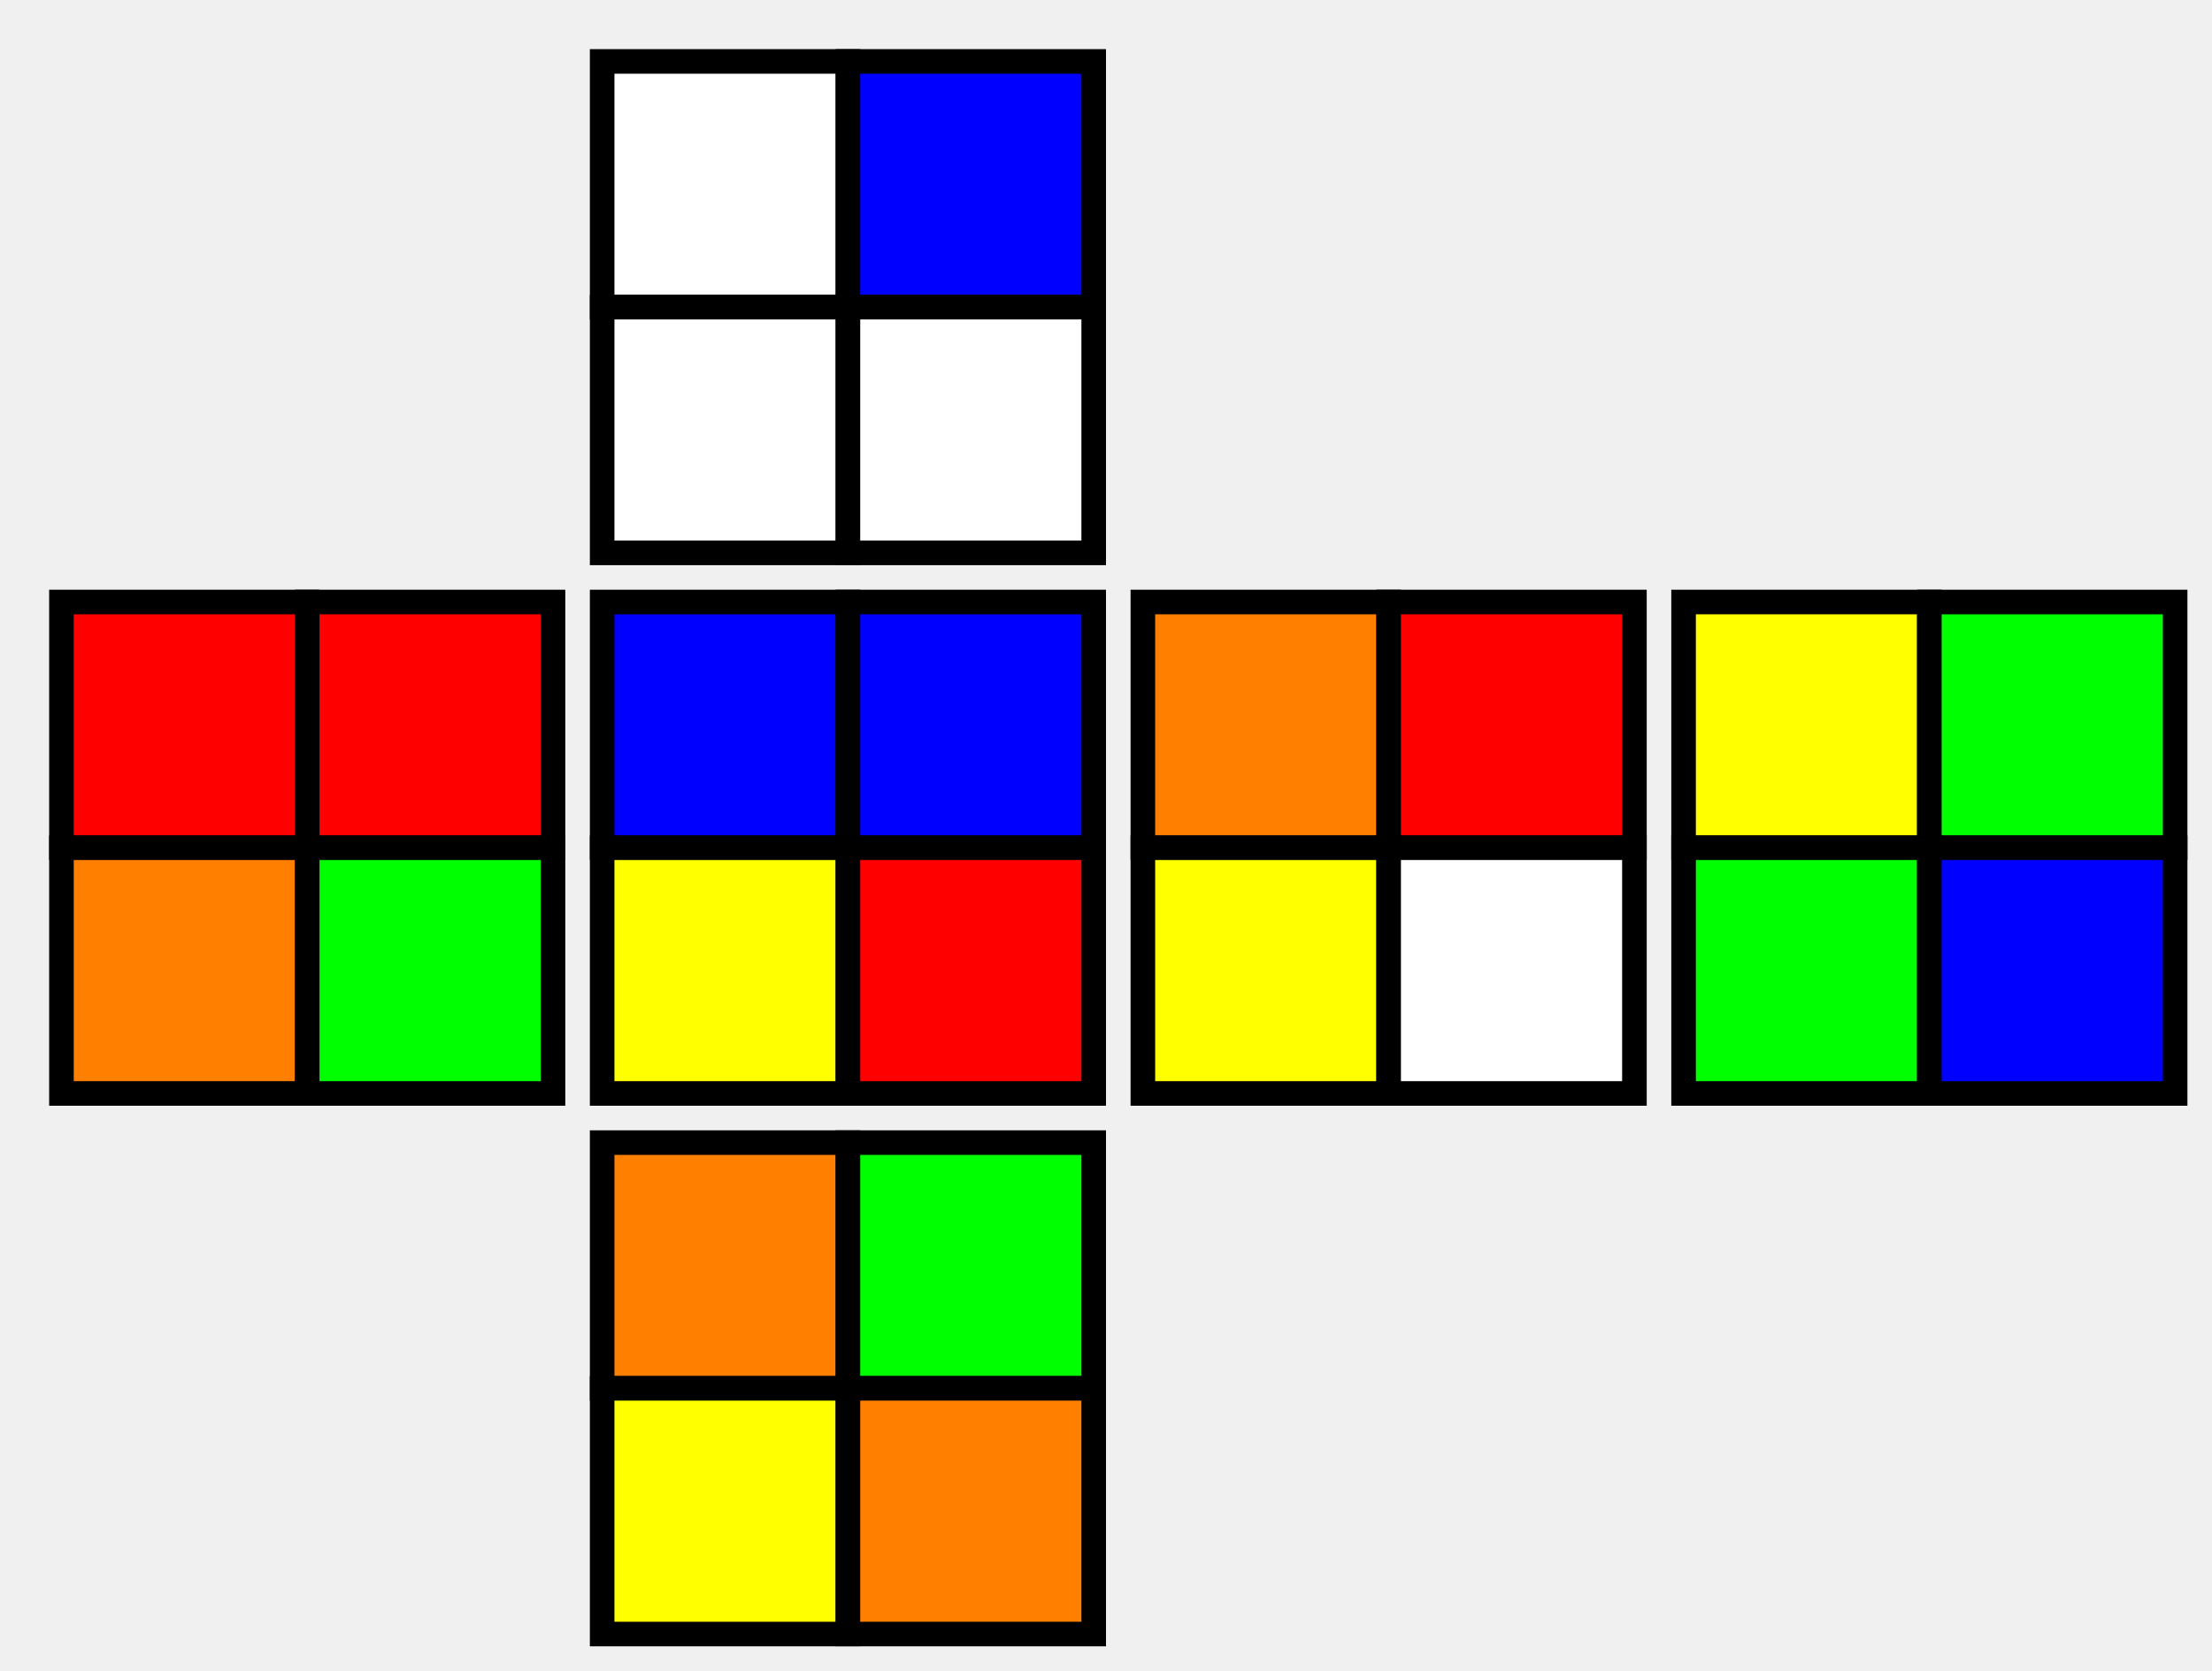
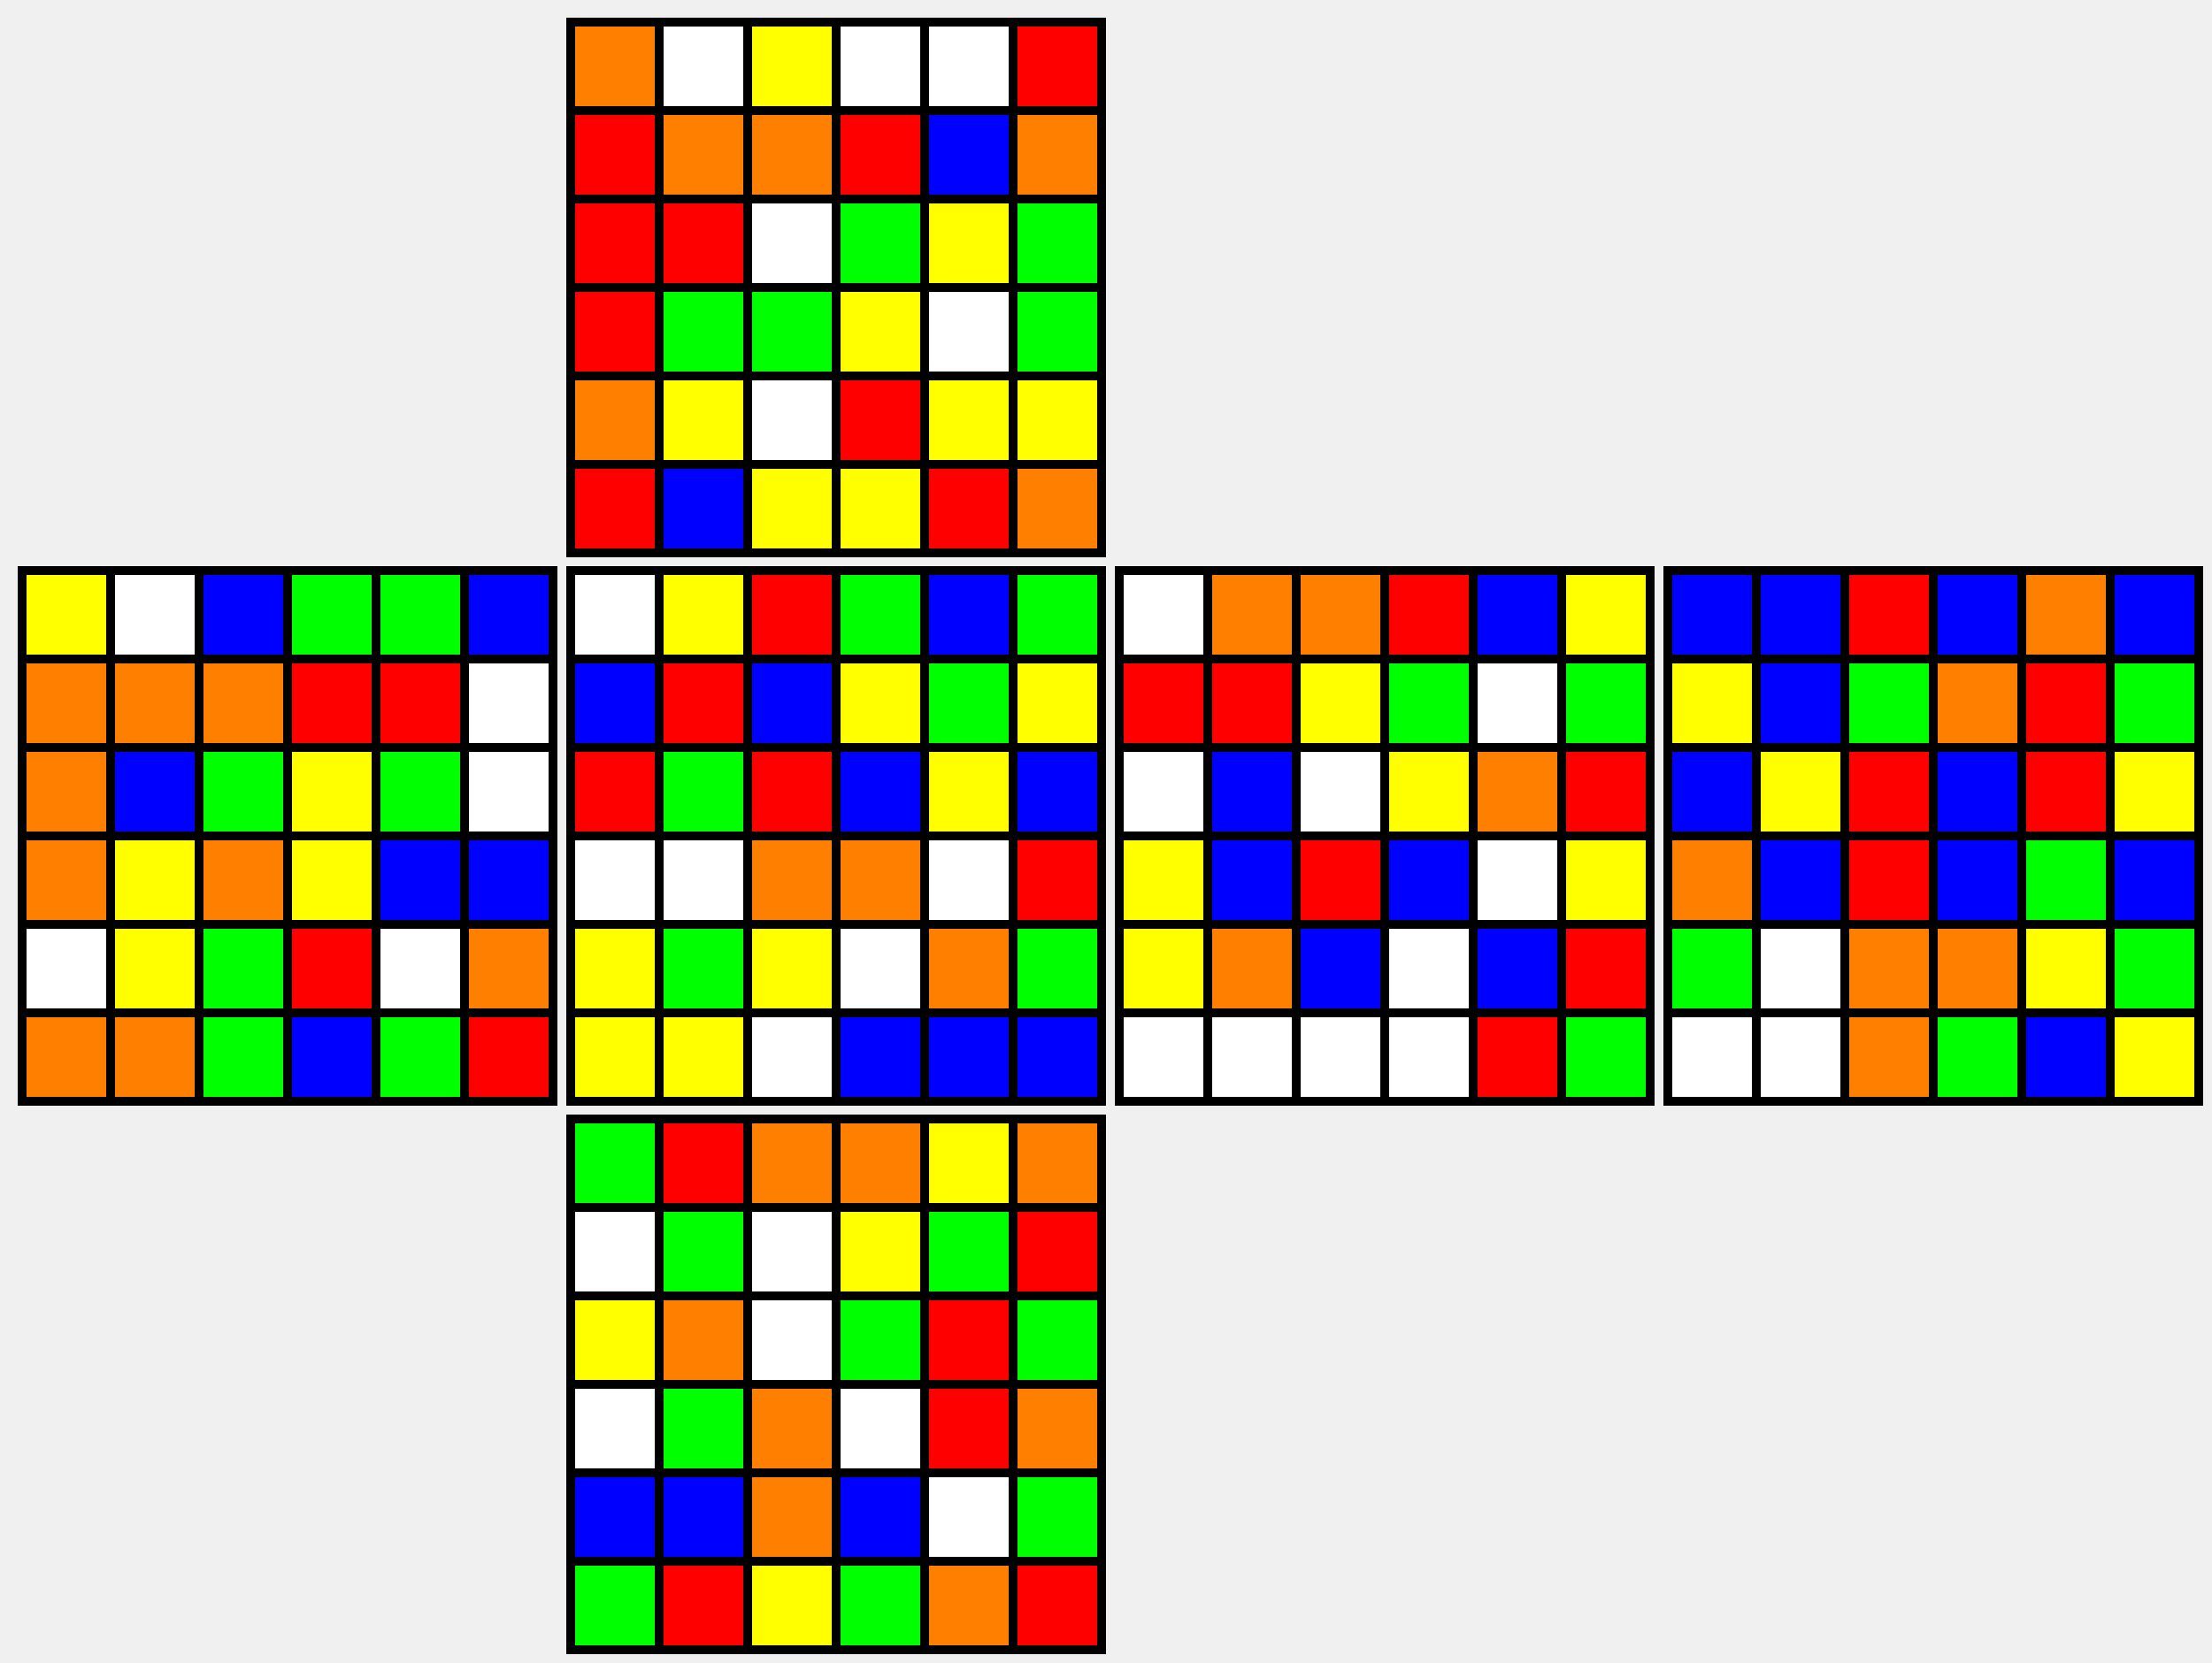
- <svg xmlns="http://www.w3.org/2000/svg" viewBox="0 0 90 68" width="90px" version="1.1" height="68px">
+ <svg xmlns="http://www.w3.org/2000/svg" viewBox="0 0 250 188" width="250px" version="1.1" height="188px">
  <g transform="matrix(1.0,0.0,0.0,1.0,0.5,0.5)">
-     <rect x="2.0" width="10.0" y="24.0" fill="#ff0000" stroke="#000000" height="10.0">
- 		</rect>
-     <rect x="12.0" width="10.0" y="24.0" fill="#ff0000" stroke="#000000" height="10.0">
- 		</rect>
-     <rect x="2.0" width="10.0" y="34.0" fill="#ff8000" stroke="#000000" height="10.0">
- 		</rect>
-     <rect x="12.0" width="10.0" y="34.0" fill="#00ff00" stroke="#000000" height="10.0">
- 		</rect>
-     <rect x="24.0" width="10.0" y="46.0" fill="#ff8000" stroke="#000000" height="10.0">
- 		</rect>
-     <rect x="34.0" width="10.0" y="46.0" fill="#00ff00" stroke="#000000" height="10.0">
- 		</rect>
-     <rect x="24.0" width="10.0" y="56.0" fill="#ffff00" stroke="#000000" height="10.0">
- 		</rect>
-     <rect x="34.0" width="10.0" y="56.0" fill="#ff8000" stroke="#000000" height="10.0">
- 		</rect>
-     <rect x="68.0" width="10.0" y="24.0" fill="#ffff00" stroke="#000000" height="10.0">
- 		</rect>
-     <rect x="78.0" width="10.0" y="24.0" fill="#00ff00" stroke="#000000" height="10.0">
- 		</rect>
-     <rect x="68.0" width="10.0" y="34.0" fill="#00ff00" stroke="#000000" height="10.0">
- 		</rect>
-     <rect x="78.0" width="10.0" y="34.0" fill="#0000ff" stroke="#000000" height="10.0">
- 		</rect>
-     <rect x="46.0" width="10.0" y="24.0" fill="#ff8000" stroke="#000000" height="10.0">
- 		</rect>
-     <rect x="56.0" width="10.0" y="24.0" fill="#ff0000" stroke="#000000" height="10.0">
- 		</rect>
-     <rect x="46.0" width="10.0" y="34.0" fill="#ffff00" stroke="#000000" height="10.0">
- 		</rect>
-     <rect x="56.0" width="10.0" y="34.0" fill="#ffffff" stroke="#000000" height="10.0">
- 		</rect>
-     <rect x="24.0" width="10.0" y="2.0" fill="#ffffff" stroke="#000000" height="10.0">
- 		</rect>
-     <rect x="34.0" width="10.0" y="2.0" fill="#0000ff" stroke="#000000" height="10.0">
- 		</rect>
-     <rect x="24.0" width="10.0" y="12.0" fill="#ffffff" stroke="#000000" height="10.0">
- 		</rect>
-     <rect x="34.0" width="10.0" y="12.0" fill="#ffffff" stroke="#000000" height="10.0">
- 		</rect>
-     <rect x="24.0" width="10.0" y="24.0" fill="#0000ff" stroke="#000000" height="10.0">
- 		</rect>
-     <rect x="34.0" width="10.0" y="24.0" fill="#0000ff" stroke="#000000" height="10.0">
- 		</rect>
-     <rect x="24.0" width="10.0" y="34.0" fill="#ffff00" stroke="#000000" height="10.0">
- 		</rect>
-     <rect x="34.0" width="10.0" y="34.0" fill="#ff0000" stroke="#000000" height="10.0">
+     <rect x="2.0" width="10.0" y="64.0" fill="#ffff00" stroke="#000000" height="10.0">
+ 		</rect>
+     <rect x="12.0" width="10.0" y="64.0" fill="#ffffff" stroke="#000000" height="10.0">
+ 		</rect>
+     <rect x="22.0" width="10.0" y="64.0" fill="#0000ff" stroke="#000000" height="10.0">
+ 		</rect>
+     <rect x="32.0" width="10.0" y="64.0" fill="#00ff00" stroke="#000000" height="10.0">
+ 		</rect>
+     <rect x="42.0" width="10.0" y="64.0" fill="#00ff00" stroke="#000000" height="10.0">
+ 		</rect>
+     <rect x="52.0" width="10.0" y="64.0" fill="#0000ff" stroke="#000000" height="10.0">
+ 		</rect>
+     <rect x="2.0" width="10.0" y="74.0" fill="#ff8000" stroke="#000000" height="10.0">
+ 		</rect>
+     <rect x="12.0" width="10.0" y="74.0" fill="#ff8000" stroke="#000000" height="10.0">
+ 		</rect>
+     <rect x="22.0" width="10.0" y="74.0" fill="#ff8000" stroke="#000000" height="10.0">
+ 		</rect>
+     <rect x="32.0" width="10.0" y="74.0" fill="#ff0000" stroke="#000000" height="10.0">
+ 		</rect>
+     <rect x="42.0" width="10.0" y="74.0" fill="#ff0000" stroke="#000000" height="10.0">
+ 		</rect>
+     <rect x="52.0" width="10.0" y="74.0" fill="#ffffff" stroke="#000000" height="10.0">
+ 		</rect>
+     <rect x="2.0" width="10.0" y="84.0" fill="#ff8000" stroke="#000000" height="10.0">
+ 		</rect>
+     <rect x="12.0" width="10.0" y="84.0" fill="#0000ff" stroke="#000000" height="10.0">
+ 		</rect>
+     <rect x="22.0" width="10.0" y="84.0" fill="#00ff00" stroke="#000000" height="10.0">
+ 		</rect>
+     <rect x="32.0" width="10.0" y="84.0" fill="#ffff00" stroke="#000000" height="10.0">
+ 		</rect>
+     <rect x="42.0" width="10.0" y="84.0" fill="#00ff00" stroke="#000000" height="10.0">
+ 		</rect>
+     <rect x="52.0" width="10.0" y="84.0" fill="#ffffff" stroke="#000000" height="10.0">
+ 		</rect>
+     <rect x="2.0" width="10.0" y="94.0" fill="#ff8000" stroke="#000000" height="10.0">
+ 		</rect>
+     <rect x="12.0" width="10.0" y="94.0" fill="#ffff00" stroke="#000000" height="10.0">
+ 		</rect>
+     <rect x="22.0" width="10.0" y="94.0" fill="#ff8000" stroke="#000000" height="10.0">
+ 		</rect>
+     <rect x="32.0" width="10.0" y="94.0" fill="#ffff00" stroke="#000000" height="10.0">
+ 		</rect>
+     <rect x="42.0" width="10.0" y="94.0" fill="#0000ff" stroke="#000000" height="10.0">
+ 		</rect>
+     <rect x="52.0" width="10.0" y="94.0" fill="#0000ff" stroke="#000000" height="10.0">
+ 		</rect>
+     <rect x="2.0" width="10.0" y="104.0" fill="#ffffff" stroke="#000000" height="10.0">
+ 		</rect>
+     <rect x="12.0" width="10.0" y="104.0" fill="#ffff00" stroke="#000000" height="10.0">
+ 		</rect>
+     <rect x="22.0" width="10.0" y="104.0" fill="#00ff00" stroke="#000000" height="10.0">
+ 		</rect>
+     <rect x="32.0" width="10.0" y="104.0" fill="#ff0000" stroke="#000000" height="10.0">
+ 		</rect>
+     <rect x="42.0" width="10.0" y="104.0" fill="#ffffff" stroke="#000000" height="10.0">
+ 		</rect>
+     <rect x="52.0" width="10.0" y="104.0" fill="#ff8000" stroke="#000000" height="10.0">
+ 		</rect>
+     <rect x="2.0" width="10.0" y="114.0" fill="#ff8000" stroke="#000000" height="10.0">
+ 		</rect>
+     <rect x="12.0" width="10.0" y="114.0" fill="#ff8000" stroke="#000000" height="10.0">
+ 		</rect>
+     <rect x="22.0" width="10.0" y="114.0" fill="#00ff00" stroke="#000000" height="10.0">
+ 		</rect>
+     <rect x="32.0" width="10.0" y="114.0" fill="#0000ff" stroke="#000000" height="10.0">
+ 		</rect>
+     <rect x="42.0" width="10.0" y="114.0" fill="#00ff00" stroke="#000000" height="10.0">
+ 		</rect>
+     <rect x="52.0" width="10.0" y="114.0" fill="#ff0000" stroke="#000000" height="10.0">
+ 		</rect>
+     <rect x="64.0" width="10.0" y="126.0" fill="#00ff00" stroke="#000000" height="10.0">
+ 		</rect>
+     <rect x="74.0" width="10.0" y="126.0" fill="#ff0000" stroke="#000000" height="10.0">
+ 		</rect>
+     <rect x="84.0" width="10.0" y="126.0" fill="#ff8000" stroke="#000000" height="10.0">
+ 		</rect>
+     <rect x="94.0" width="10.0" y="126.0" fill="#ff8000" stroke="#000000" height="10.0">
+ 		</rect>
+     <rect x="104.0" width="10.0" y="126.0" fill="#ffff00" stroke="#000000" height="10.0">
+ 		</rect>
+     <rect x="114.0" width="10.0" y="126.0" fill="#ff8000" stroke="#000000" height="10.0">
+ 		</rect>
+     <rect x="64.0" width="10.0" y="136.0" fill="#ffffff" stroke="#000000" height="10.0">
+ 		</rect>
+     <rect x="74.0" width="10.0" y="136.0" fill="#00ff00" stroke="#000000" height="10.0">
+ 		</rect>
+     <rect x="84.0" width="10.0" y="136.0" fill="#ffffff" stroke="#000000" height="10.0">
+ 		</rect>
+     <rect x="94.0" width="10.0" y="136.0" fill="#ffff00" stroke="#000000" height="10.0">
+ 		</rect>
+     <rect x="104.0" width="10.0" y="136.0" fill="#00ff00" stroke="#000000" height="10.0">
+ 		</rect>
+     <rect x="114.0" width="10.0" y="136.0" fill="#ff0000" stroke="#000000" height="10.0">
+ 		</rect>
+     <rect x="64.0" width="10.0" y="146.0" fill="#ffff00" stroke="#000000" height="10.0">
+ 		</rect>
+     <rect x="74.0" width="10.0" y="146.0" fill="#ff8000" stroke="#000000" height="10.0">
+ 		</rect>
+     <rect x="84.0" width="10.0" y="146.0" fill="#ffffff" stroke="#000000" height="10.0">
+ 		</rect>
+     <rect x="94.0" width="10.0" y="146.0" fill="#00ff00" stroke="#000000" height="10.0">
+ 		</rect>
+     <rect x="104.0" width="10.0" y="146.0" fill="#ff0000" stroke="#000000" height="10.0">
+ 		</rect>
+     <rect x="114.0" width="10.0" y="146.0" fill="#00ff00" stroke="#000000" height="10.0">
+ 		</rect>
+     <rect x="64.0" width="10.0" y="156.0" fill="#ffffff" stroke="#000000" height="10.0">
+ 		</rect>
+     <rect x="74.0" width="10.0" y="156.0" fill="#00ff00" stroke="#000000" height="10.0">
+ 		</rect>
+     <rect x="84.0" width="10.0" y="156.0" fill="#ff8000" stroke="#000000" height="10.0">
+ 		</rect>
+     <rect x="94.0" width="10.0" y="156.0" fill="#ffffff" stroke="#000000" height="10.0">
+ 		</rect>
+     <rect x="104.0" width="10.0" y="156.0" fill="#ff0000" stroke="#000000" height="10.0">
+ 		</rect>
+     <rect x="114.0" width="10.0" y="156.0" fill="#ff8000" stroke="#000000" height="10.0">
+ 		</rect>
+     <rect x="64.0" width="10.0" y="166.0" fill="#0000ff" stroke="#000000" height="10.0">
+ 		</rect>
+     <rect x="74.0" width="10.0" y="166.0" fill="#0000ff" stroke="#000000" height="10.0">
+ 		</rect>
+     <rect x="84.0" width="10.0" y="166.0" fill="#ff8000" stroke="#000000" height="10.0">
+ 		</rect>
+     <rect x="94.0" width="10.0" y="166.0" fill="#0000ff" stroke="#000000" height="10.0">
+ 		</rect>
+     <rect x="104.0" width="10.0" y="166.0" fill="#ffffff" stroke="#000000" height="10.0">
+ 		</rect>
+     <rect x="114.0" width="10.0" y="166.0" fill="#00ff00" stroke="#000000" height="10.0">
+ 		</rect>
+     <rect x="64.0" width="10.0" y="176.0" fill="#00ff00" stroke="#000000" height="10.0">
+ 		</rect>
+     <rect x="74.0" width="10.0" y="176.0" fill="#ff0000" stroke="#000000" height="10.0">
+ 		</rect>
+     <rect x="84.0" width="10.0" y="176.0" fill="#ffff00" stroke="#000000" height="10.0">
+ 		</rect>
+     <rect x="94.0" width="10.0" y="176.0" fill="#00ff00" stroke="#000000" height="10.0">
+ 		</rect>
+     <rect x="104.0" width="10.0" y="176.0" fill="#ff8000" stroke="#000000" height="10.0">
+ 		</rect>
+     <rect x="114.0" width="10.0" y="176.0" fill="#ff0000" stroke="#000000" height="10.0">
+ 		</rect>
+     <rect x="188.0" width="10.0" y="64.0" fill="#0000ff" stroke="#000000" height="10.0">
+ 		</rect>
+     <rect x="198.0" width="10.0" y="64.0" fill="#0000ff" stroke="#000000" height="10.0">
+ 		</rect>
+     <rect x="208.0" width="10.0" y="64.0" fill="#ff0000" stroke="#000000" height="10.0">
+ 		</rect>
+     <rect x="218.0" width="10.0" y="64.0" fill="#0000ff" stroke="#000000" height="10.0">
+ 		</rect>
+     <rect x="228.0" width="10.0" y="64.0" fill="#ff8000" stroke="#000000" height="10.0">
+ 		</rect>
+     <rect x="238.0" width="10.0" y="64.0" fill="#0000ff" stroke="#000000" height="10.0">
+ 		</rect>
+     <rect x="188.0" width="10.0" y="74.0" fill="#ffff00" stroke="#000000" height="10.0">
+ 		</rect>
+     <rect x="198.0" width="10.0" y="74.0" fill="#0000ff" stroke="#000000" height="10.0">
+ 		</rect>
+     <rect x="208.0" width="10.0" y="74.0" fill="#00ff00" stroke="#000000" height="10.0">
+ 		</rect>
+     <rect x="218.0" width="10.0" y="74.0" fill="#ff8000" stroke="#000000" height="10.0">
+ 		</rect>
+     <rect x="228.0" width="10.0" y="74.0" fill="#ff0000" stroke="#000000" height="10.0">
+ 		</rect>
+     <rect x="238.0" width="10.0" y="74.0" fill="#00ff00" stroke="#000000" height="10.0">
+ 		</rect>
+     <rect x="188.0" width="10.0" y="84.0" fill="#0000ff" stroke="#000000" height="10.0">
+ 		</rect>
+     <rect x="198.0" width="10.0" y="84.0" fill="#ffff00" stroke="#000000" height="10.0">
+ 		</rect>
+     <rect x="208.0" width="10.0" y="84.0" fill="#ff0000" stroke="#000000" height="10.0">
+ 		</rect>
+     <rect x="218.0" width="10.0" y="84.0" fill="#0000ff" stroke="#000000" height="10.0">
+ 		</rect>
+     <rect x="228.0" width="10.0" y="84.0" fill="#ff0000" stroke="#000000" height="10.0">
+ 		</rect>
+     <rect x="238.0" width="10.0" y="84.0" fill="#ffff00" stroke="#000000" height="10.0">
+ 		</rect>
+     <rect x="188.0" width="10.0" y="94.0" fill="#ff8000" stroke="#000000" height="10.0">
+ 		</rect>
+     <rect x="198.0" width="10.0" y="94.0" fill="#0000ff" stroke="#000000" height="10.0">
+ 		</rect>
+     <rect x="208.0" width="10.0" y="94.0" fill="#ff0000" stroke="#000000" height="10.0">
+ 		</rect>
+     <rect x="218.0" width="10.0" y="94.0" fill="#0000ff" stroke="#000000" height="10.0">
+ 		</rect>
+     <rect x="228.0" width="10.0" y="94.0" fill="#00ff00" stroke="#000000" height="10.0">
+ 		</rect>
+     <rect x="238.0" width="10.0" y="94.0" fill="#0000ff" stroke="#000000" height="10.0">
+ 		</rect>
+     <rect x="188.0" width="10.0" y="104.0" fill="#00ff00" stroke="#000000" height="10.0">
+ 		</rect>
+     <rect x="198.0" width="10.0" y="104.0" fill="#ffffff" stroke="#000000" height="10.0">
+ 		</rect>
+     <rect x="208.0" width="10.0" y="104.0" fill="#ff8000" stroke="#000000" height="10.0">
+ 		</rect>
+     <rect x="218.0" width="10.0" y="104.0" fill="#ff8000" stroke="#000000" height="10.0">
+ 		</rect>
+     <rect x="228.0" width="10.0" y="104.0" fill="#ffff00" stroke="#000000" height="10.0">
+ 		</rect>
+     <rect x="238.0" width="10.0" y="104.0" fill="#00ff00" stroke="#000000" height="10.0">
+ 		</rect>
+     <rect x="188.0" width="10.0" y="114.0" fill="#ffffff" stroke="#000000" height="10.0">
+ 		</rect>
+     <rect x="198.0" width="10.0" y="114.0" fill="#ffffff" stroke="#000000" height="10.0">
+ 		</rect>
+     <rect x="208.0" width="10.0" y="114.0" fill="#ff8000" stroke="#000000" height="10.0">
+ 		</rect>
+     <rect x="218.0" width="10.0" y="114.0" fill="#00ff00" stroke="#000000" height="10.0">
+ 		</rect>
+     <rect x="228.0" width="10.0" y="114.0" fill="#0000ff" stroke="#000000" height="10.0">
+ 		</rect>
+     <rect x="238.0" width="10.0" y="114.0" fill="#ffff00" stroke="#000000" height="10.0">
+ 		</rect>
+     <rect x="126.0" width="10.0" y="64.0" fill="#ffffff" stroke="#000000" height="10.0">
+ 		</rect>
+     <rect x="136.0" width="10.0" y="64.0" fill="#ff8000" stroke="#000000" height="10.0">
+ 		</rect>
+     <rect x="146.0" width="10.0" y="64.0" fill="#ff8000" stroke="#000000" height="10.0">
+ 		</rect>
+     <rect x="156.0" width="10.0" y="64.0" fill="#ff0000" stroke="#000000" height="10.0">
+ 		</rect>
+     <rect x="166.0" width="10.0" y="64.0" fill="#0000ff" stroke="#000000" height="10.0">
+ 		</rect>
+     <rect x="176.0" width="10.0" y="64.0" fill="#ffff00" stroke="#000000" height="10.0">
+ 		</rect>
+     <rect x="126.0" width="10.0" y="74.0" fill="#ff0000" stroke="#000000" height="10.0">
+ 		</rect>
+     <rect x="136.0" width="10.0" y="74.0" fill="#ff0000" stroke="#000000" height="10.0">
+ 		</rect>
+     <rect x="146.0" width="10.0" y="74.0" fill="#ffff00" stroke="#000000" height="10.0">
+ 		</rect>
+     <rect x="156.0" width="10.0" y="74.0" fill="#00ff00" stroke="#000000" height="10.0">
+ 		</rect>
+     <rect x="166.0" width="10.0" y="74.0" fill="#ffffff" stroke="#000000" height="10.0">
+ 		</rect>
+     <rect x="176.0" width="10.0" y="74.0" fill="#00ff00" stroke="#000000" height="10.0">
+ 		</rect>
+     <rect x="126.0" width="10.0" y="84.0" fill="#ffffff" stroke="#000000" height="10.0">
+ 		</rect>
+     <rect x="136.0" width="10.0" y="84.0" fill="#0000ff" stroke="#000000" height="10.0">
+ 		</rect>
+     <rect x="146.0" width="10.0" y="84.0" fill="#ffffff" stroke="#000000" height="10.0">
+ 		</rect>
+     <rect x="156.0" width="10.0" y="84.0" fill="#ffff00" stroke="#000000" height="10.0">
+ 		</rect>
+     <rect x="166.0" width="10.0" y="84.0" fill="#ff8000" stroke="#000000" height="10.0">
+ 		</rect>
+     <rect x="176.0" width="10.0" y="84.0" fill="#ff0000" stroke="#000000" height="10.0">
+ 		</rect>
+     <rect x="126.0" width="10.0" y="94.0" fill="#ffff00" stroke="#000000" height="10.0">
+ 		</rect>
+     <rect x="136.0" width="10.0" y="94.0" fill="#0000ff" stroke="#000000" height="10.0">
+ 		</rect>
+     <rect x="146.0" width="10.0" y="94.0" fill="#ff0000" stroke="#000000" height="10.0">
+ 		</rect>
+     <rect x="156.0" width="10.0" y="94.0" fill="#0000ff" stroke="#000000" height="10.0">
+ 		</rect>
+     <rect x="166.0" width="10.0" y="94.0" fill="#ffffff" stroke="#000000" height="10.0">
+ 		</rect>
+     <rect x="176.0" width="10.0" y="94.0" fill="#ffff00" stroke="#000000" height="10.0">
+ 		</rect>
+     <rect x="126.0" width="10.0" y="104.0" fill="#ffff00" stroke="#000000" height="10.0">
+ 		</rect>
+     <rect x="136.0" width="10.0" y="104.0" fill="#ff8000" stroke="#000000" height="10.0">
+ 		</rect>
+     <rect x="146.0" width="10.0" y="104.0" fill="#0000ff" stroke="#000000" height="10.0">
+ 		</rect>
+     <rect x="156.0" width="10.0" y="104.0" fill="#ffffff" stroke="#000000" height="10.0">
+ 		</rect>
+     <rect x="166.0" width="10.0" y="104.0" fill="#0000ff" stroke="#000000" height="10.0">
+ 		</rect>
+     <rect x="176.0" width="10.0" y="104.0" fill="#ff0000" stroke="#000000" height="10.0">
+ 		</rect>
+     <rect x="126.0" width="10.0" y="114.0" fill="#ffffff" stroke="#000000" height="10.0">
+ 		</rect>
+     <rect x="136.0" width="10.0" y="114.0" fill="#ffffff" stroke="#000000" height="10.0">
+ 		</rect>
+     <rect x="146.0" width="10.0" y="114.0" fill="#ffffff" stroke="#000000" height="10.0">
+ 		</rect>
+     <rect x="156.0" width="10.0" y="114.0" fill="#ffffff" stroke="#000000" height="10.0">
+ 		</rect>
+     <rect x="166.0" width="10.0" y="114.0" fill="#ff0000" stroke="#000000" height="10.0">
+ 		</rect>
+     <rect x="176.0" width="10.0" y="114.0" fill="#00ff00" stroke="#000000" height="10.0">
+ 		</rect>
+     <rect x="64.0" width="10.0" y="2.0" fill="#ff8000" stroke="#000000" height="10.0">
+ 		</rect>
+     <rect x="74.0" width="10.0" y="2.0" fill="#ffffff" stroke="#000000" height="10.0">
+ 		</rect>
+     <rect x="84.0" width="10.0" y="2.0" fill="#ffff00" stroke="#000000" height="10.0">
+ 		</rect>
+     <rect x="94.0" width="10.0" y="2.0" fill="#ffffff" stroke="#000000" height="10.0">
+ 		</rect>
+     <rect x="104.0" width="10.0" y="2.0" fill="#ffffff" stroke="#000000" height="10.0">
+ 		</rect>
+     <rect x="114.0" width="10.0" y="2.0" fill="#ff0000" stroke="#000000" height="10.0">
+ 		</rect>
+     <rect x="64.0" width="10.0" y="12.0" fill="#ff0000" stroke="#000000" height="10.0">
+ 		</rect>
+     <rect x="74.0" width="10.0" y="12.0" fill="#ff8000" stroke="#000000" height="10.0">
+ 		</rect>
+     <rect x="84.0" width="10.0" y="12.0" fill="#ff8000" stroke="#000000" height="10.0">
+ 		</rect>
+     <rect x="94.0" width="10.0" y="12.0" fill="#ff0000" stroke="#000000" height="10.0">
+ 		</rect>
+     <rect x="104.0" width="10.0" y="12.0" fill="#0000ff" stroke="#000000" height="10.0">
+ 		</rect>
+     <rect x="114.0" width="10.0" y="12.0" fill="#ff8000" stroke="#000000" height="10.0">
+ 		</rect>
+     <rect x="64.0" width="10.0" y="22.0" fill="#ff0000" stroke="#000000" height="10.0">
+ 		</rect>
+     <rect x="74.0" width="10.0" y="22.0" fill="#ff0000" stroke="#000000" height="10.0">
+ 		</rect>
+     <rect x="84.0" width="10.0" y="22.0" fill="#ffffff" stroke="#000000" height="10.0">
+ 		</rect>
+     <rect x="94.0" width="10.0" y="22.0" fill="#00ff00" stroke="#000000" height="10.0">
+ 		</rect>
+     <rect x="104.0" width="10.0" y="22.0" fill="#ffff00" stroke="#000000" height="10.0">
+ 		</rect>
+     <rect x="114.0" width="10.0" y="22.0" fill="#00ff00" stroke="#000000" height="10.0">
+ 		</rect>
+     <rect x="64.0" width="10.0" y="32.0" fill="#ff0000" stroke="#000000" height="10.0">
+ 		</rect>
+     <rect x="74.0" width="10.0" y="32.0" fill="#00ff00" stroke="#000000" height="10.0">
+ 		</rect>
+     <rect x="84.0" width="10.0" y="32.0" fill="#00ff00" stroke="#000000" height="10.0">
+ 		</rect>
+     <rect x="94.0" width="10.0" y="32.0" fill="#ffff00" stroke="#000000" height="10.0">
+ 		</rect>
+     <rect x="104.0" width="10.0" y="32.0" fill="#ffffff" stroke="#000000" height="10.0">
+ 		</rect>
+     <rect x="114.0" width="10.0" y="32.0" fill="#00ff00" stroke="#000000" height="10.0">
+ 		</rect>
+     <rect x="64.0" width="10.0" y="42.0" fill="#ff8000" stroke="#000000" height="10.0">
+ 		</rect>
+     <rect x="74.0" width="10.0" y="42.0" fill="#ffff00" stroke="#000000" height="10.0">
+ 		</rect>
+     <rect x="84.0" width="10.0" y="42.0" fill="#ffffff" stroke="#000000" height="10.0">
+ 		</rect>
+     <rect x="94.0" width="10.0" y="42.0" fill="#ff0000" stroke="#000000" height="10.0">
+ 		</rect>
+     <rect x="104.0" width="10.0" y="42.0" fill="#ffff00" stroke="#000000" height="10.0">
+ 		</rect>
+     <rect x="114.0" width="10.0" y="42.0" fill="#ffff00" stroke="#000000" height="10.0">
+ 		</rect>
+     <rect x="64.0" width="10.0" y="52.0" fill="#ff0000" stroke="#000000" height="10.0">
+ 		</rect>
+     <rect x="74.0" width="10.0" y="52.0" fill="#0000ff" stroke="#000000" height="10.0">
+ 		</rect>
+     <rect x="84.0" width="10.0" y="52.0" fill="#ffff00" stroke="#000000" height="10.0">
+ 		</rect>
+     <rect x="94.0" width="10.0" y="52.0" fill="#ffff00" stroke="#000000" height="10.0">
+ 		</rect>
+     <rect x="104.0" width="10.0" y="52.0" fill="#ff0000" stroke="#000000" height="10.0">
+ 		</rect>
+     <rect x="114.0" width="10.0" y="52.0" fill="#ff8000" stroke="#000000" height="10.0">
+ 		</rect>
+     <rect x="64.0" width="10.0" y="64.0" fill="#ffffff" stroke="#000000" height="10.0">
+ 		</rect>
+     <rect x="74.0" width="10.0" y="64.0" fill="#ffff00" stroke="#000000" height="10.0">
+ 		</rect>
+     <rect x="84.0" width="10.0" y="64.0" fill="#ff0000" stroke="#000000" height="10.0">
+ 		</rect>
+     <rect x="94.0" width="10.0" y="64.0" fill="#00ff00" stroke="#000000" height="10.0">
+ 		</rect>
+     <rect x="104.0" width="10.0" y="64.0" fill="#0000ff" stroke="#000000" height="10.0">
+ 		</rect>
+     <rect x="114.0" width="10.0" y="64.0" fill="#00ff00" stroke="#000000" height="10.0">
+ 		</rect>
+     <rect x="64.0" width="10.0" y="74.0" fill="#0000ff" stroke="#000000" height="10.0">
+ 		</rect>
+     <rect x="74.0" width="10.0" y="74.0" fill="#ff0000" stroke="#000000" height="10.0">
+ 		</rect>
+     <rect x="84.0" width="10.0" y="74.0" fill="#0000ff" stroke="#000000" height="10.0">
+ 		</rect>
+     <rect x="94.0" width="10.0" y="74.0" fill="#ffff00" stroke="#000000" height="10.0">
+ 		</rect>
+     <rect x="104.0" width="10.0" y="74.0" fill="#00ff00" stroke="#000000" height="10.0">
+ 		</rect>
+     <rect x="114.0" width="10.0" y="74.0" fill="#ffff00" stroke="#000000" height="10.0">
+ 		</rect>
+     <rect x="64.0" width="10.0" y="84.0" fill="#ff0000" stroke="#000000" height="10.0">
+ 		</rect>
+     <rect x="74.0" width="10.0" y="84.0" fill="#00ff00" stroke="#000000" height="10.0">
+ 		</rect>
+     <rect x="84.0" width="10.0" y="84.0" fill="#ff0000" stroke="#000000" height="10.0">
+ 		</rect>
+     <rect x="94.0" width="10.0" y="84.0" fill="#0000ff" stroke="#000000" height="10.0">
+ 		</rect>
+     <rect x="104.0" width="10.0" y="84.0" fill="#ffff00" stroke="#000000" height="10.0">
+ 		</rect>
+     <rect x="114.0" width="10.0" y="84.0" fill="#0000ff" stroke="#000000" height="10.0">
+ 		</rect>
+     <rect x="64.0" width="10.0" y="94.0" fill="#ffffff" stroke="#000000" height="10.0">
+ 		</rect>
+     <rect x="74.0" width="10.0" y="94.0" fill="#ffffff" stroke="#000000" height="10.0">
+ 		</rect>
+     <rect x="84.0" width="10.0" y="94.0" fill="#ff8000" stroke="#000000" height="10.0">
+ 		</rect>
+     <rect x="94.0" width="10.0" y="94.0" fill="#ff8000" stroke="#000000" height="10.0">
+ 		</rect>
+     <rect x="104.0" width="10.0" y="94.0" fill="#ffffff" stroke="#000000" height="10.0">
+ 		</rect>
+     <rect x="114.0" width="10.0" y="94.0" fill="#ff0000" stroke="#000000" height="10.0">
+ 		</rect>
+     <rect x="64.0" width="10.0" y="104.0" fill="#ffff00" stroke="#000000" height="10.0">
+ 		</rect>
+     <rect x="74.0" width="10.0" y="104.0" fill="#00ff00" stroke="#000000" height="10.0">
+ 		</rect>
+     <rect x="84.0" width="10.0" y="104.0" fill="#ffff00" stroke="#000000" height="10.0">
+ 		</rect>
+     <rect x="94.0" width="10.0" y="104.0" fill="#ffffff" stroke="#000000" height="10.0">
+ 		</rect>
+     <rect x="104.0" width="10.0" y="104.0" fill="#ff8000" stroke="#000000" height="10.0">
+ 		</rect>
+     <rect x="114.0" width="10.0" y="104.0" fill="#00ff00" stroke="#000000" height="10.0">
+ 		</rect>
+     <rect x="64.0" width="10.0" y="114.0" fill="#ffff00" stroke="#000000" height="10.0">
+ 		</rect>
+     <rect x="74.0" width="10.0" y="114.0" fill="#ffff00" stroke="#000000" height="10.0">
+ 		</rect>
+     <rect x="84.0" width="10.0" y="114.0" fill="#ffffff" stroke="#000000" height="10.0">
+ 		</rect>
+     <rect x="94.0" width="10.0" y="114.0" fill="#0000ff" stroke="#000000" height="10.0">
+ 		</rect>
+     <rect x="104.0" width="10.0" y="114.0" fill="#0000ff" stroke="#000000" height="10.0">
+ 		</rect>
+     <rect x="114.0" width="10.0" y="114.0" fill="#0000ff" stroke="#000000" height="10.0">
		</rect>
  </g>
</svg>
